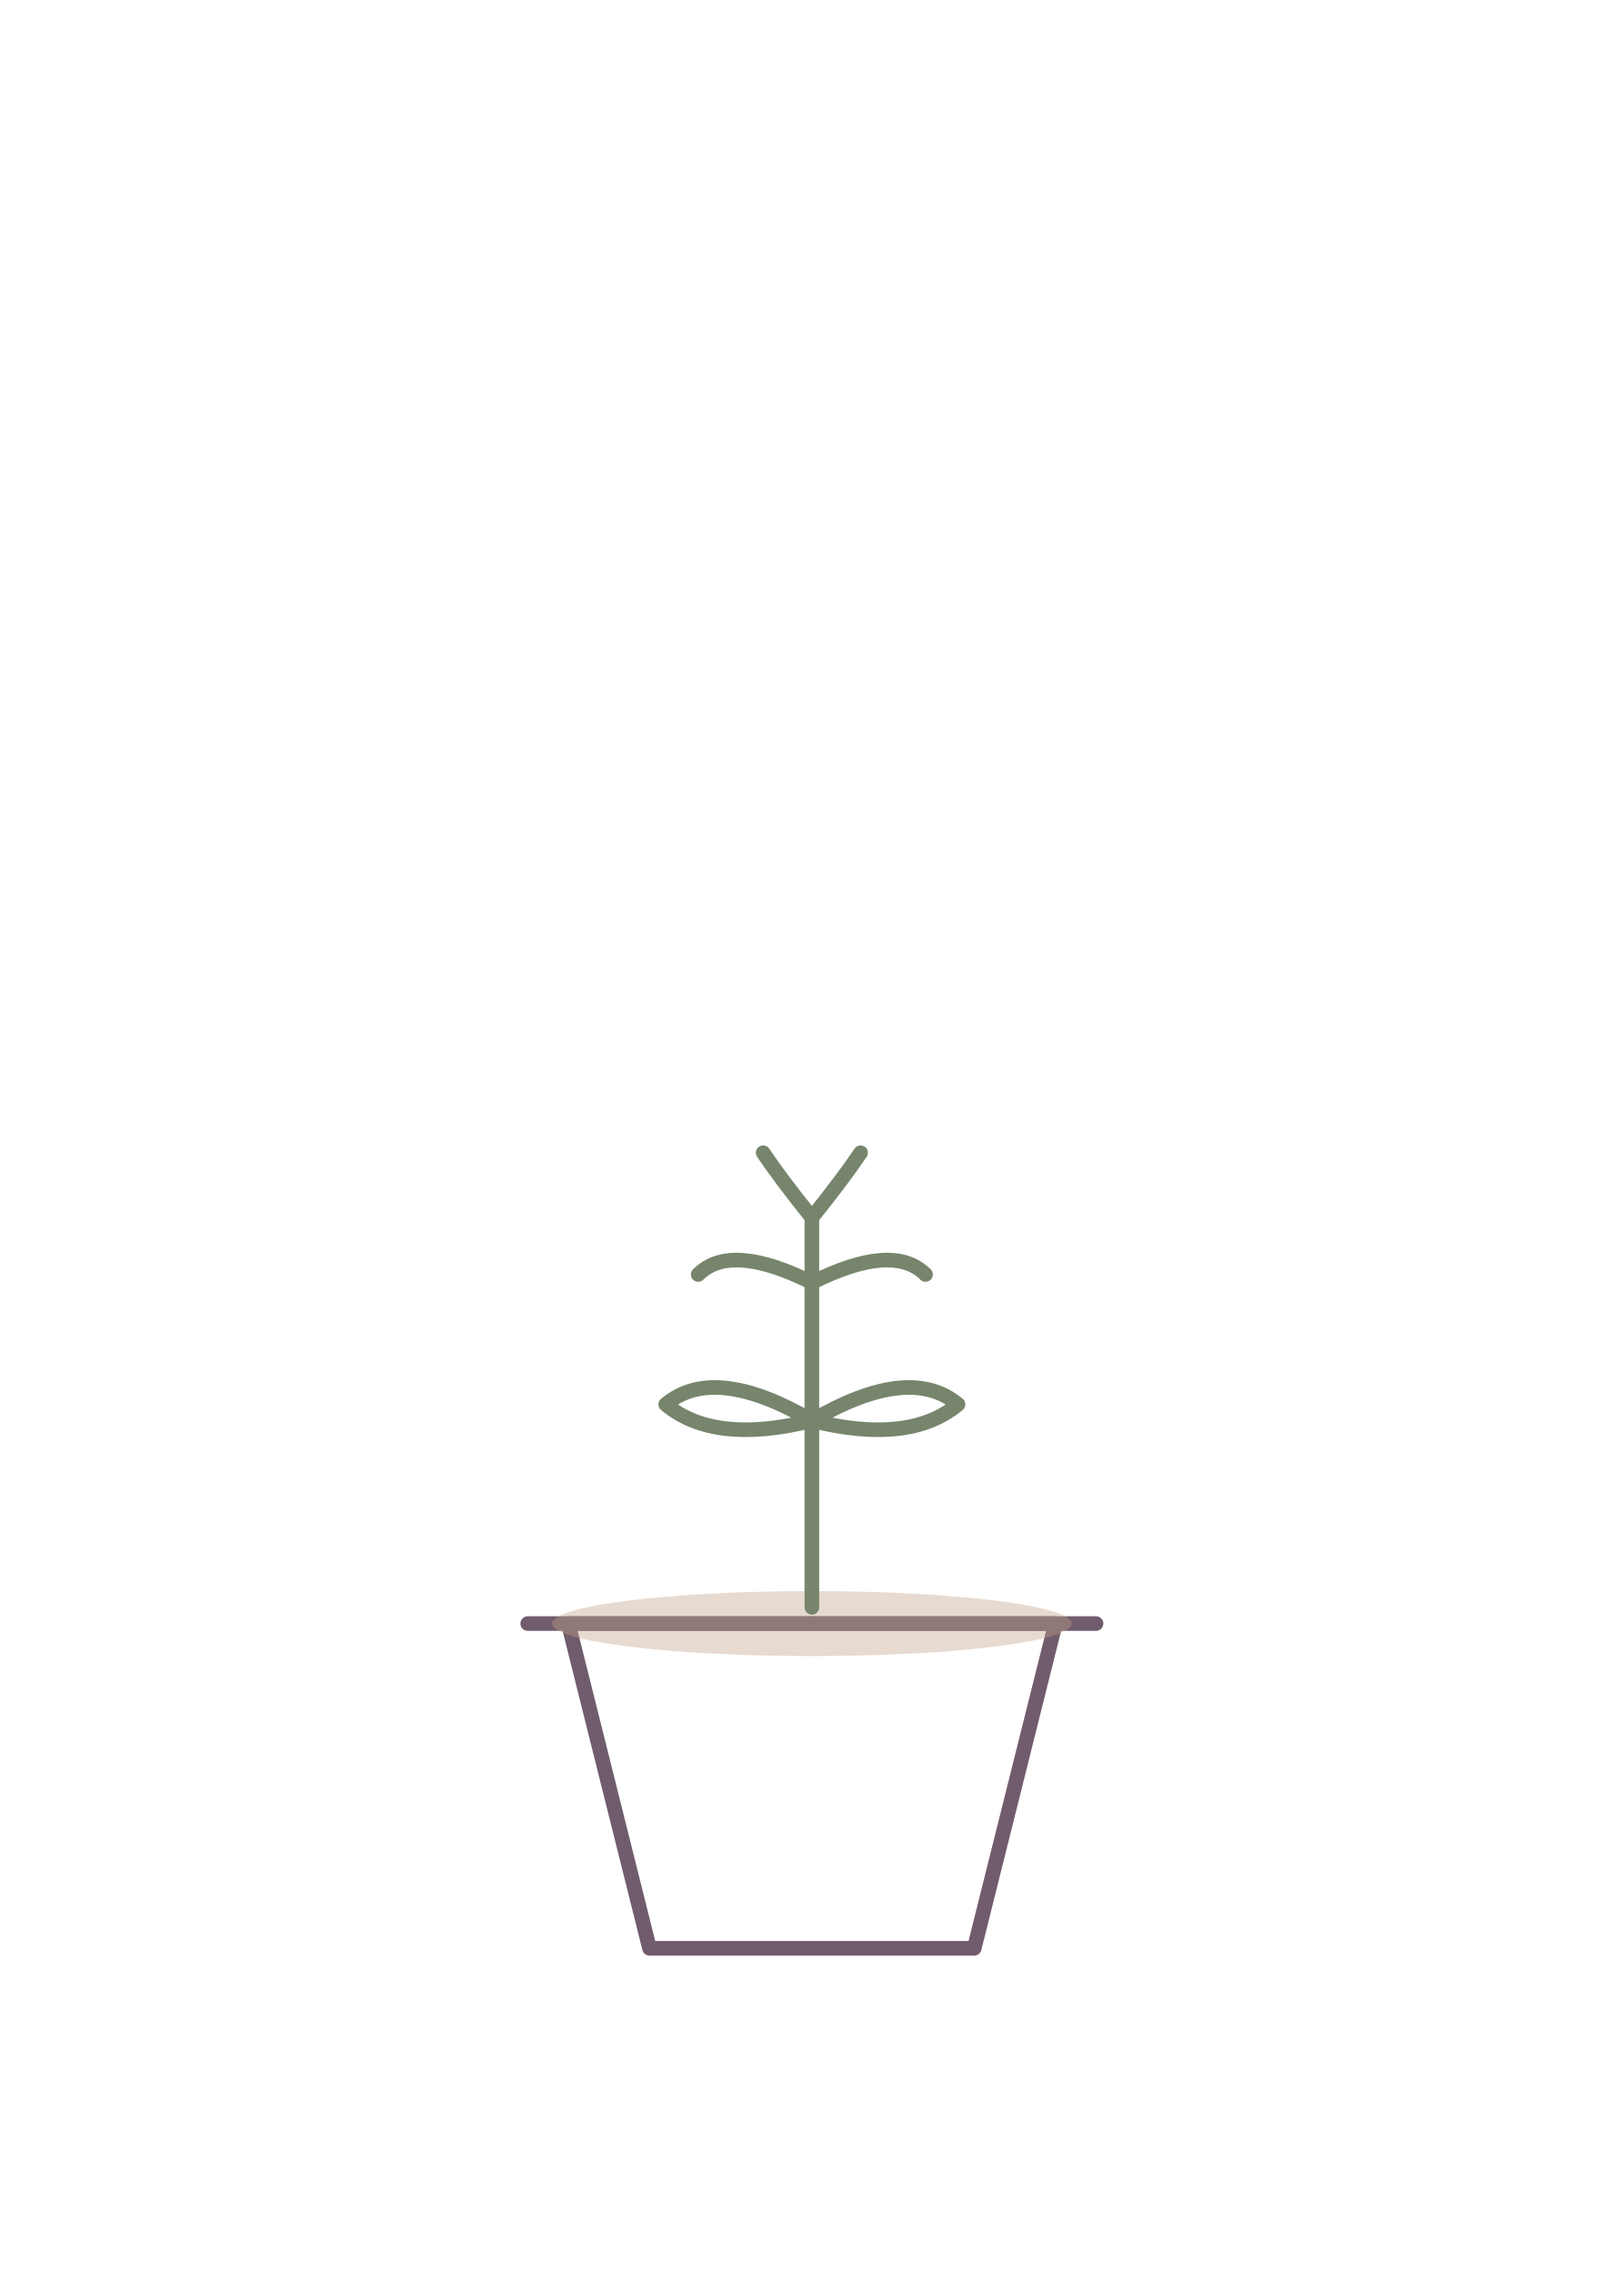
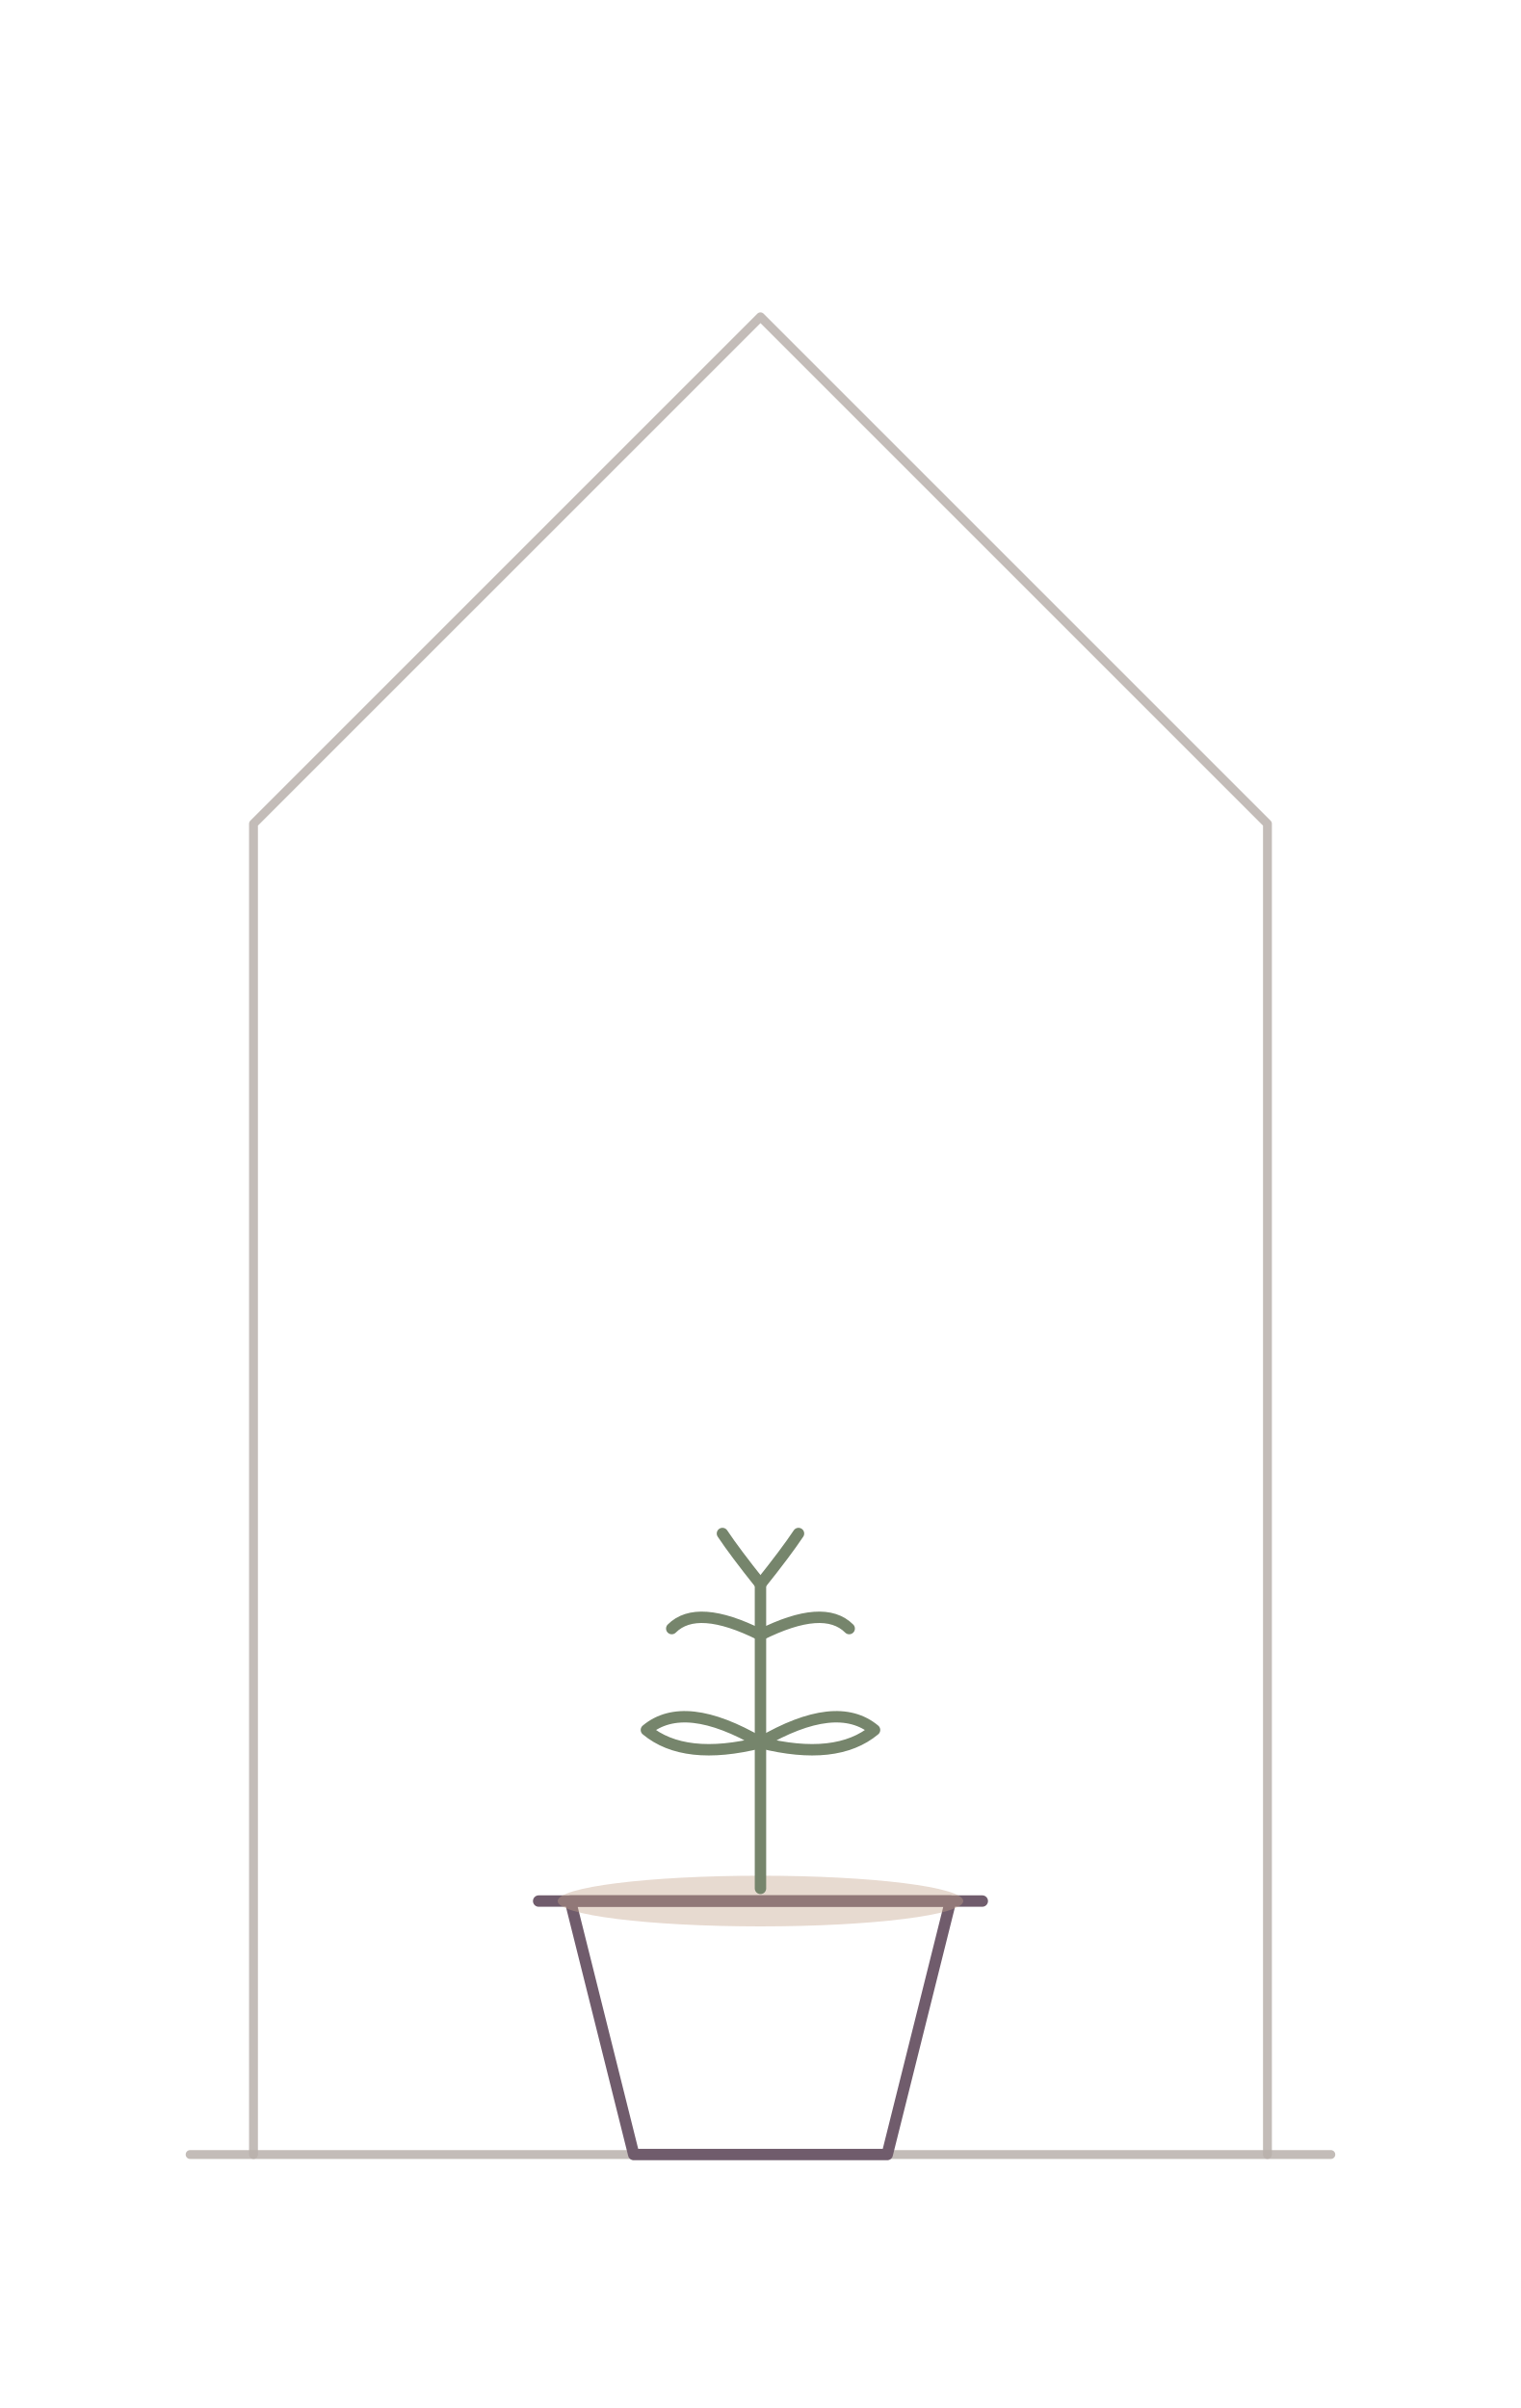
- <svg xmlns="http://www.w3.org/2000/svg" width="200" height="280" viewBox="0 0 200 280">
+ <svg xmlns="http://www.w3.org/2000/svg" width="240" height="380" viewBox="0 0 240 380">
  <g>
+     <path d="M 40 340 L 40 130 L 120 50 L 200 130 L 200 340" fill="none" stroke="#B8B0AB" stroke-width="1.4" stroke-linecap="round" stroke-linejoin="round" opacity="0.85" />
+     <line x1="30" y1="340" x2="210" y2="340" stroke="#B8B0AB" stroke-width="1.4" stroke-linecap="round" opacity="0.85" />
+   </g>
+   <g transform="translate(20, 100)">
    <path d="M 70 200 L 80 240 L 120 240 L 130 200 Z" fill="none" stroke="#705C6C" stroke-width="1.8" stroke-linecap="round" stroke-linejoin="round" />
    <line x1="65" y1="200" x2="135" y2="200" stroke="#705C6C" stroke-width="1.8" stroke-linecap="round" />
    <ellipse cx="100" cy="200" rx="32" ry="4" fill="#C4A28A" opacity="0.4" />
    <path d="M 100 198 Q 100 175 100 150" fill="none" stroke="#76856C" stroke-width="1.8" stroke-linecap="round" stroke-linejoin="round" />
    <path d="M 100 175 Q 88 168 82 173 Q 88 178 100 175" fill="none" stroke="#76856C" stroke-width="1.8" stroke-linecap="round" stroke-linejoin="round" />
    <path d="M 100 175 Q 112 168 118 173 Q 112 178 100 175" fill="none" stroke="#76856C" stroke-width="1.8" stroke-linecap="round" stroke-linejoin="round" />
    <path d="M 100 158 Q 90 153 86 157" fill="none" stroke="#76856C" stroke-width="1.8" stroke-linecap="round" stroke-linejoin="round" />
    <path d="M 100 158 Q 110 153 114 157" fill="none" stroke="#76856C" stroke-width="1.8" stroke-linecap="round" stroke-linejoin="round" />
    <path d="M 100 150 Q 96 145 94 142" fill="none" stroke="#76856C" stroke-width="1.8" stroke-linecap="round" stroke-linejoin="round" />
    <path d="M 100 150 Q 104 145 106 142" fill="none" stroke="#76856C" stroke-width="1.8" stroke-linecap="round" stroke-linejoin="round" />
  </g>
</svg>
